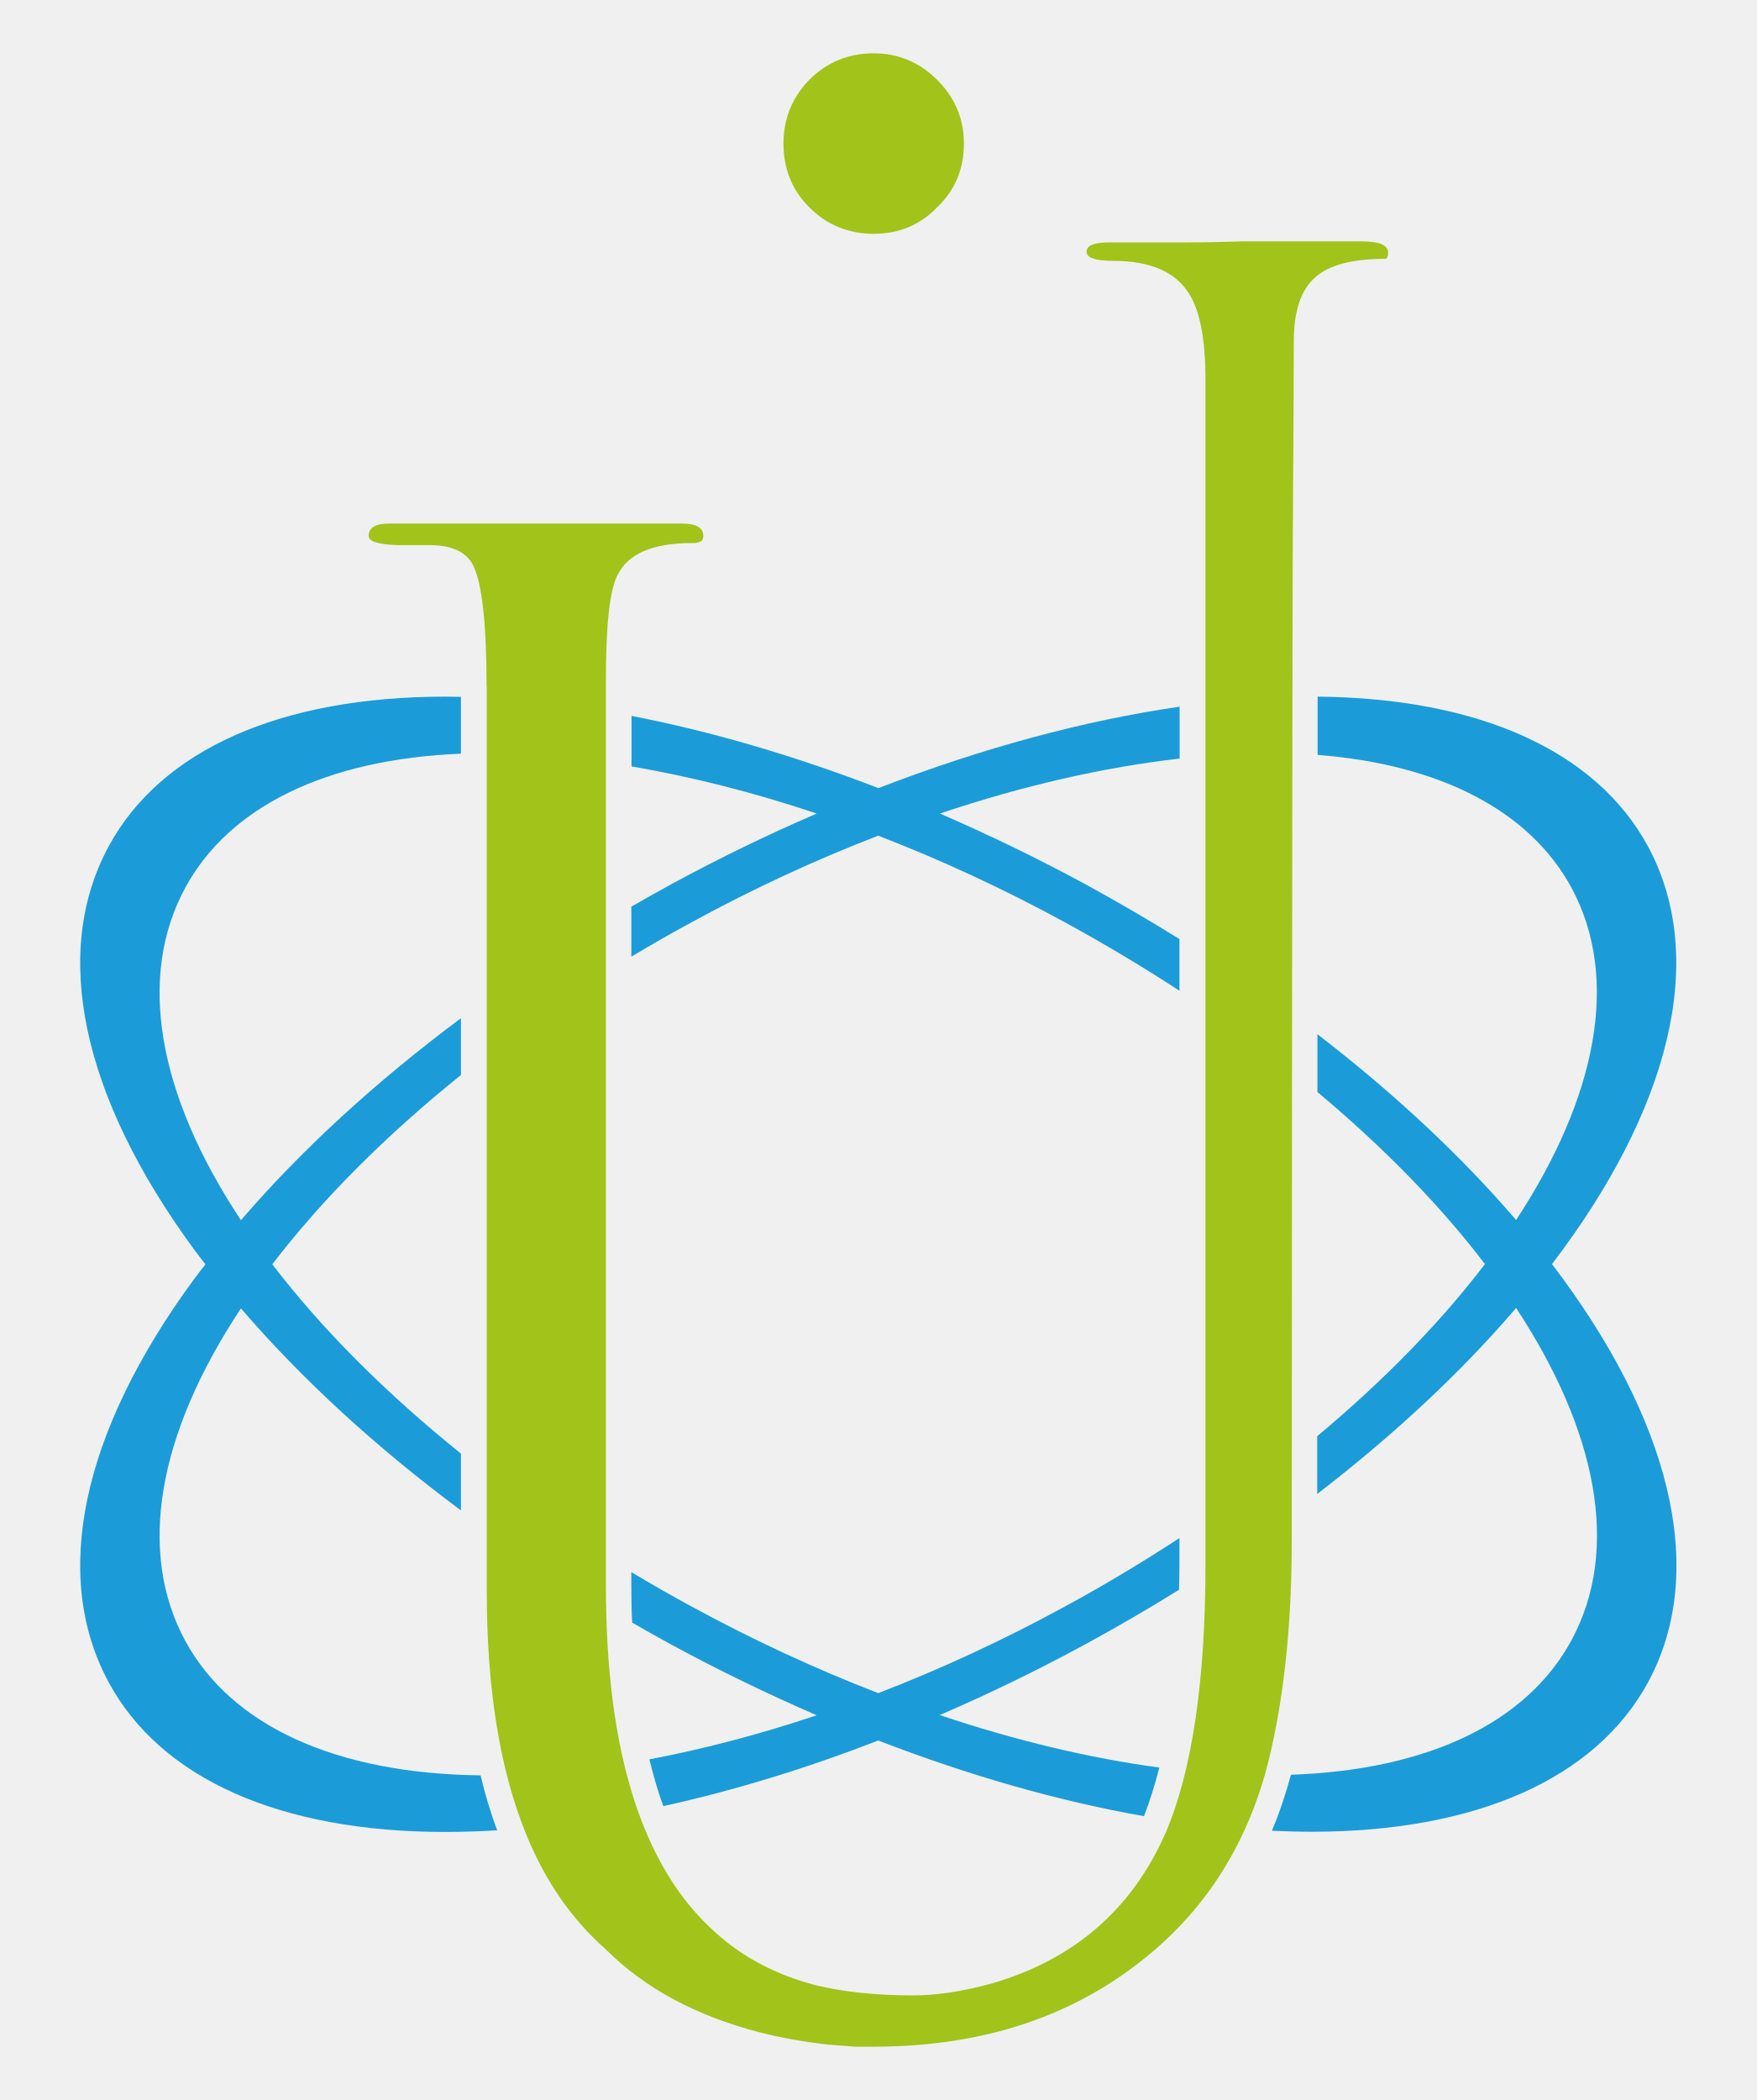
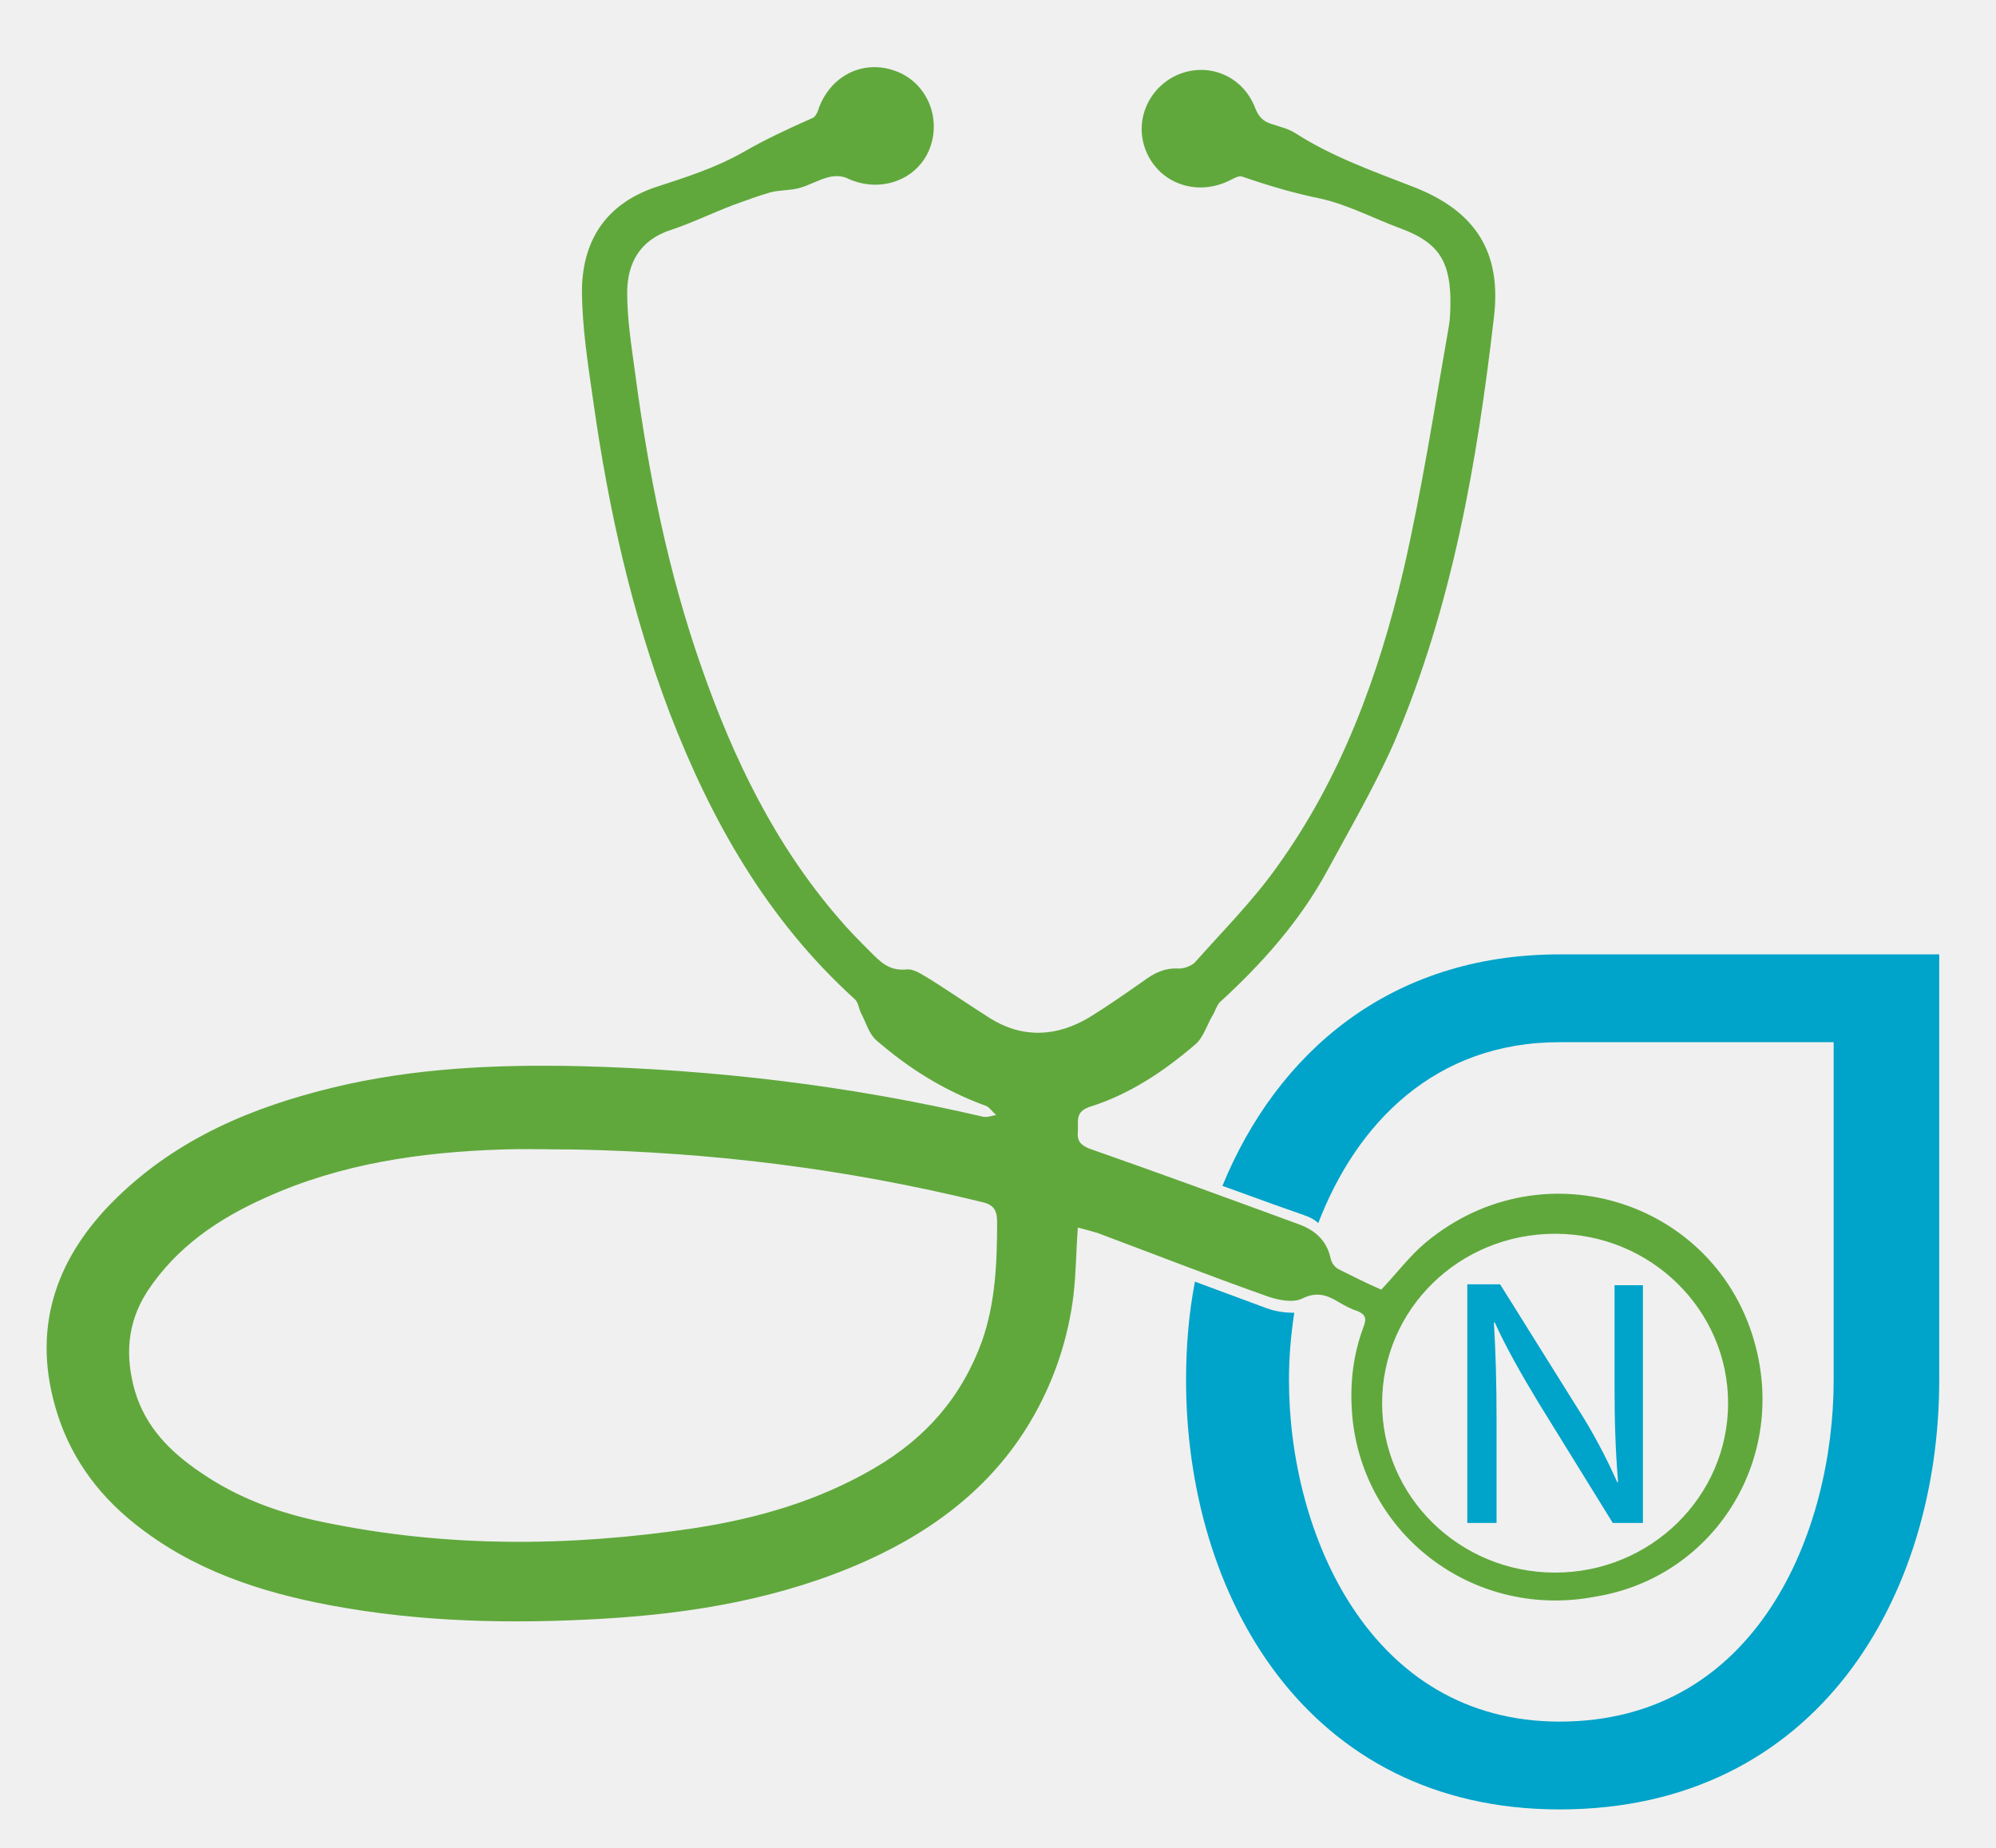
- <svg xmlns="http://www.w3.org/2000/svg" version="1.1" id="Layer_1" x="0px" y="0px" viewBox="0 0 856.6 1024" style="enable-background:new 0 0 856.6 1024;" xml:space="preserve">
+ <svg xmlns="http://www.w3.org/2000/svg" version="1.1" id="Layer_1" x="0px" y="0px" viewBox="0 0 225 208.3" style="enable-background:new 0 0 225 208.3;" xml:space="preserve">
  <style type="text/css">
- 	.st0{fill:#1B9CD8;}
- 	.st1{fill:#A2C31A;}
- 	.st2{fill:#333333;}
- 	.st3{fill:#FFFFFF;}
+ 	.st0{fill:#00A3C9;}
+ 	.st1{fill:none;}
+ 	.st2{fill:#60A83C;}
</style>
  <g>
-     <g>
-       <path class="st0" d="M307.9,373.7c29.1,5,59.5,12.6,90.4,23c-23.7,10.2-47.4,21.7-70.8,34.4c-6.6,3.6-13.1,7.3-19.6,11v24.4    c9.7-5.8,19.6-11.5,29.6-16.9c29.9-16.3,60.4-30.4,90.8-42.1c30.3,11.7,60.9,25.8,90.8,42.1c19.6,10.7,38.3,21.9,56.1,33.5v-25.2    c-14.8-9.2-30.2-18.2-46-26.8c-23.4-12.7-47.1-24.1-70.8-34.4c40.4-13.6,80-22.6,116.9-26.8v-25.3c-46.5,6.7-96.4,20.2-146.9,39.7    c-41-15.8-81.6-27.7-120.4-35.2V373.7z" />
-       <path class="st0" d="M519.1,783.5c-29.9,16.3-60.4,30.4-90.8,42.1c-30.3-11.7-60.8-25.8-90.8-42.1c-10.1-5.5-19.9-11.1-29.6-16.9    v6.7c0,6.1,0.1,12.1,0.4,17.9c6.4,3.7,12.7,7.3,19.2,10.8c23.4,12.7,47.1,24.1,70.8,34.4c-27.8,9.3-55.2,16.5-81.6,21.5    c2,8.1,4.2,15.7,6.8,22.8c34-7.5,69.3-18.2,104.8-32c44.2,17.1,88.1,29.6,129.6,36.9c2.8-7.1,5.3-15,7.5-23.7    c-34.1-4.6-70.2-13.2-107.1-25.6c23.7-10.2,47.4-21.7,70.8-34.4c15.8-8.6,31.1-17.5,45.9-26.7c0.1-4.1,0.2-8.2,0.2-12.5V750    C557.4,761.6,538.7,772.9,519.1,783.5z" />
-       <path class="st0" d="M803.6,412.5c-25.2-46.3-82.3-72.1-161-72.8c0,9,0,18.5,0,28.4c59.8,4.7,103.3,27.2,123.7,64.6    c24.1,44.4,12.3,102.5-26.9,162.2c-26.5-30.9-59.1-61.5-96.9-90.6c0,9.4,0,18.8,0,28.2c32.5,27.2,60.1,55.5,81.7,83.9    c-21.6,28.3-49.2,56.7-81.8,83.9c0,10.5,0,20,0,28.2c37.8-29.1,70.5-59.7,97-90.7c39.3,59.7,51.1,117.7,26.9,162.2    c-21.8,40.1-70.1,63.1-136.7,65.4c-2.6,9.5-5.6,18.6-9.3,27.3c6.5,0.3,13,0.5,19.3,0.5c80.3,0,138.6-25.9,164.1-72.8    c30-55.2,10.1-129.4-46.8-204C813.7,542,833.6,467.8,803.6,412.5z" />
-       <path class="st0" d="M234.4,865.7c-70.3-0.8-121.4-24-144-65.5c-23.5-43.3-13.8-100.4,27.1-162.2c29.5,34.3,65.8,67.7,107.3,98.5    v-27.7c-36.3-29.2-67.6-60.4-92-92.3c24.4-31.9,55.7-63.1,92-92.3v-27.7c-41.5,30.9-77.8,64.2-107.3,98.5    c-40.9-61.8-50.6-119-27.1-162.2c21.5-39.6,69-62.6,134.4-65.3v-27.7c-2.5,0-5.1-0.1-7.6-0.1c-80.3,0-138.6,25.9-164.1,72.8    c-28.2,51.9-13.5,121.7,41.5,196.7c1.8,2.4,3.7,4.9,5.6,7.3c-1.9,2.4-3.8,4.9-5.6,7.3c-55,74.9-69.7,144.8-41.5,196.7    c25.5,47,83.8,72.8,164.1,72.8c8.2,0,16.7-0.3,25.3-0.8C239.3,884.1,236.6,875.1,234.4,865.7z" />
-     </g>
-     <path class="st1" d="M237.3,334.9c0-30.7-2.2-50.4-6.5-59.1c-3.3-6.7-10.5-10-21.5-10h-15.5c-9.3-0.3-14-1.8-14-4.5c0-4,3.3-6,10-6   h142.7c7,0,10.5,2,10.5,6c0,1.7-0.7,2.7-2,3l-2,0.5h-1.5c-19.4,0-31.5,5.3-36.5,16c-3.7,7.3-5.5,24.2-5.5,50.6v441.9   c0,81.1,17.8,137.5,53.6,169.2c13.3,12,29.5,20.5,48.6,25.5c13.7,3.3,29.5,5,47.6,5c11.7,0,24.7-2,39-6   c39.7-11.7,67.7-36,84.1-73.1c13-30.4,19.5-74.1,19.5-131.1V185.2c0-19.7-2.7-33.7-8-42c-6.7-10.7-19-16-37-16   c-8.7,0-13-1.5-13-4.5c0-3,3.7-4.5,11-4.5h38.5c7.3,0,16.2-0.2,26.5-0.5h58.1c8.7,0,13,1.8,13,5.5c0,1.3-0.3,2.3-1,3   c-16.4,0-27.9,3-34.5,9c-7,6-10.5,16.4-10.5,31c0,14.7-0.2,46.7-0.5,96.1c-0.3,49.4-0.5,421.3-0.5,488.4   c0,41.4-3.8,77.6-11.5,108.6c-10.7,42.1-32.7,75.4-66.1,100.1C517.8,985.2,475.7,998,426,998h-9c-4.3-0.3-8.7-0.7-13-1   c-11.7-1.3-22.9-3.3-33.5-6c-31-8-56.1-21.5-75.1-40.5c-16.7-14.7-29.7-33.5-39-56.6c-12.7-31.4-19-70.6-19-117.6V334.9z" />
-     <path class="st1" d="M457.1,39c8.7,8.7,13,19,13,31c0,12.4-4.3,22.7-13,31c-8.3,8.7-18.7,13-31,13c-12.3,0-22.9-4.3-31.5-13   c-8.3-8.3-12.5-18.7-12.5-31c0-12,4.2-22.4,12.5-31c8.7-8.7,19.2-13,31.5-13C438,26,448.4,30.3,457.1,39z" />
+     <path class="st0" d="M165.4,171.6v-26.8h3.7l8.5,13.6c2,3.1,3.5,6,4.7,8.7l0.1,0c-0.3-3.6-0.4-6.9-0.4-11v-11.2h3.2v26.8h-3.4   l-8.4-13.6c-1.8-3-3.6-6.1-4.9-9l-0.1,0c0.2,3.4,0.3,6.6,0.3,11.1v11.5H165.4z" />
  </g>
+   <path class="st1" d="M110.6,135.5c-15-3.7-30.3-5.6-45.8-5.9c-2.8,0-5.6-0.1-8.3,0c-9.1,0.3-18.1,1.6-26.5,5.4  c-5.3,2.4-10.1,5.6-13.4,10.6c-2.3,3.5-2.6,7.3-1.4,11.2c1.2,4.1,4,6.9,7.4,9.2c4.2,2.9,8.9,4.5,13.8,5.6c13.9,3,27.8,2.9,41.8,0.7  c7.2-1.1,14-3.1,20.4-6.8c5.8-3.4,9.9-8,12.1-14.3c1.6-4.3,1.7-8.8,1.7-13.3C112.4,136.4,112,135.8,110.6,135.5z" />
+   <path class="st2" d="M198.1,152.6c-3.8-17-24-23.7-37.4-12.5c-1.8,1.5-3.2,3.4-5,5.3c-1.6-0.7-3.2-1.5-4.8-2.3  c-0.4-0.2-0.8-0.7-0.9-1.2c-0.4-1.9-1.6-3.1-3.4-3.8c-7.9-2.9-15.8-5.8-23.8-8.6c-1-0.4-1.4-0.9-1.3-1.9c0.1-1.1-0.4-2.2,1.3-2.8  c4.5-1.4,8.4-4,12-7.1c0.9-0.8,1.3-2.3,2-3.4c0.2-0.4,0.4-1,0.7-1.3c4.7-4.3,9-9.1,12.1-14.8c2.6-4.8,5.4-9.6,7.6-14.6  c6.5-15.3,9.3-31.4,11.2-47.8c0.9-7.4-2.1-12-9-14.7c-4.6-1.8-9.2-3.4-13.4-6.1c-0.8-0.5-1.7-0.7-2.6-1c-1-0.3-1.5-0.8-1.9-1.8  c-1.4-3.7-5.4-5.3-8.9-3.7c-3.4,1.6-4.9,5.6-3.2,9c1.7,3.4,5.8,4.6,9.3,2.8c0.4-0.2,0.9-0.5,1.3-0.4c2.9,1,5.9,1.9,8.9,2.5  c3.1,0.7,6.1,2.3,9.1,3.4c4,1.5,5.4,3.5,5.5,7.8c0,1.1,0,2.2-0.2,3.3c-1.6,9.1-3,18.3-5.1,27.4c-2.8,11.9-7,23.4-14.3,33.5  c-2.7,3.8-6.1,7.2-9.2,10.7c-0.4,0.4-1.2,0.7-1.8,0.7c-1.6-0.1-2.8,0.5-4,1.4c-2,1.4-4,2.8-6.1,4.1c-3.7,2.2-7.5,2.4-11.2,0.1  c-2.2-1.4-4.4-2.9-6.6-4.3c-0.9-0.5-1.9-1.3-2.8-1.2c-2,0.2-3-0.9-4.1-2c-1.2-1.2-2.4-2.4-3.5-3.7c-7.2-8.3-11.9-18-15.5-28.3  c-3.8-10.8-6-21.9-7.5-33.2c-0.4-3-0.9-6-0.9-9.1c0-3.4,1.5-6,5-7.1c2.4-0.8,4.6-1.9,7-2.8c1.4-0.5,2.7-1,4.1-1.4  c1.1-0.3,2.2-0.2,3.3-0.5c1.1-0.3,2.1-0.9,3.2-1.2c0.7-0.2,1.6-0.2,2.2,0.1c3.6,1.7,7.7,0.3,9.2-3.1c1.5-3.5-0.1-7.5-3.5-8.9  c-3.7-1.5-7.5,0.3-8.9,4.1c-0.1,0.4-0.4,1-0.7,1.1c-2.7,1.2-5.3,2.4-7.9,3.9c-3,1.7-6.4,2.8-9.8,3.9c-5.6,1.9-8.2,6-8.3,11.5  c0,4.3,0.7,8.6,1.3,12.8c1.7,12,4.3,23.7,8.6,35c4.7,12.2,11,23.3,20.8,32.2c0.4,0.3,0.5,1,0.7,1.5c0.6,1.1,0.9,2.4,1.8,3.2  c3.7,3.2,7.7,5.7,12.4,7.4c0.4,0.2,0.7,0.7,1.1,1c-0.5,0.1-1,0.3-1.5,0.2c-15-3.5-30.1-5.3-45.5-5.7c-9.3-0.2-18.6,0.2-27.7,2.4  c-9.1,2.2-17.5,5.7-24.4,12.4c-6.7,6.5-9.6,14.3-7,23.5c1.5,5.4,4.6,9.8,9,13.3c6.5,5.2,14.1,7.7,22.1,9.2  c10.2,1.9,20.4,2.1,30.7,1.5c10.2-0.6,20.2-2.3,29.6-6.5c8-3.6,14.7-8.8,19-16.5c2.3-4.1,3.8-8.6,4.4-13.4c0.3-2.5,0.3-5,0.5-7.7  c0.8,0.2,1.5,0.4,2.2,0.6c6.4,2.4,12.8,4.9,19.3,7.2c1.2,0.4,2.8,0.7,3.8,0.2c1.6-0.8,2.8-0.4,4.1,0.4c0.7,0.4,1.4,0.8,2.1,1  c0.9,0.4,1.1,0.8,0.7,1.8c-1.3,3.5-1.6,7-1.2,10.7c1.6,13.2,14,22.3,27.4,19.7C192.7,177.9,201,165.5,198.1,152.6z M110.7,151.2  c-2.3,6.3-6.3,10.9-12.1,14.3c-6.3,3.7-13.2,5.7-20.4,6.8c-14,2.1-27.9,2.2-41.8-0.7c-4.9-1-9.6-2.7-13.8-5.6  c-3.4-2.3-6.2-5.1-7.4-9.2c-1.1-3.9-0.9-7.6,1.4-11.2c3.3-5,8-8.2,13.4-10.6c8.4-3.8,17.4-5.1,26.5-5.4c2.8-0.1,5.6,0,8.3,0  c15.5,0.3,30.7,2.2,45.8,5.9c1.4,0.3,1.8,0.9,1.8,2.3C112.4,142.4,112.2,146.9,110.7,151.2z M175.3,177.3  c-10.8,0-19.5-8.6-19.5-19.1c0-10.6,8.7-19.1,19.5-19.1s19.5,8.6,19.5,19.1C194.8,168.7,186.1,177.3,175.3,177.3z" />
+   <path class="st0" d="M175.8,107.6c-19.2,0-31.9,11.2-38,26.1c1.9,0.7,3.9,1.4,5.8,2.1l3.4,1.2c0.6,0.2,1.2,0.5,1.6,0.9  c4.3-11.2,13.1-20.4,27.2-20.4h30.9v38.1c0,16.9-8.5,38.5-30.9,38.5c-21.4,0-30.5-21.2-30.5-38.5c0-2.5,0.2-5,0.6-7.6  c-0.1,0-0.2,0-0.3,0c-1.1,0-2.3-0.3-2.8-0.5c-2.7-1-5.4-2-8.1-3c-0.7,3.6-1,7.4-1,11.1c0,24.2,13.5,48.4,42.1,48.4  c29.2,0,42.8-24.2,42.8-48.4v-48H175.8z" />
</svg>
